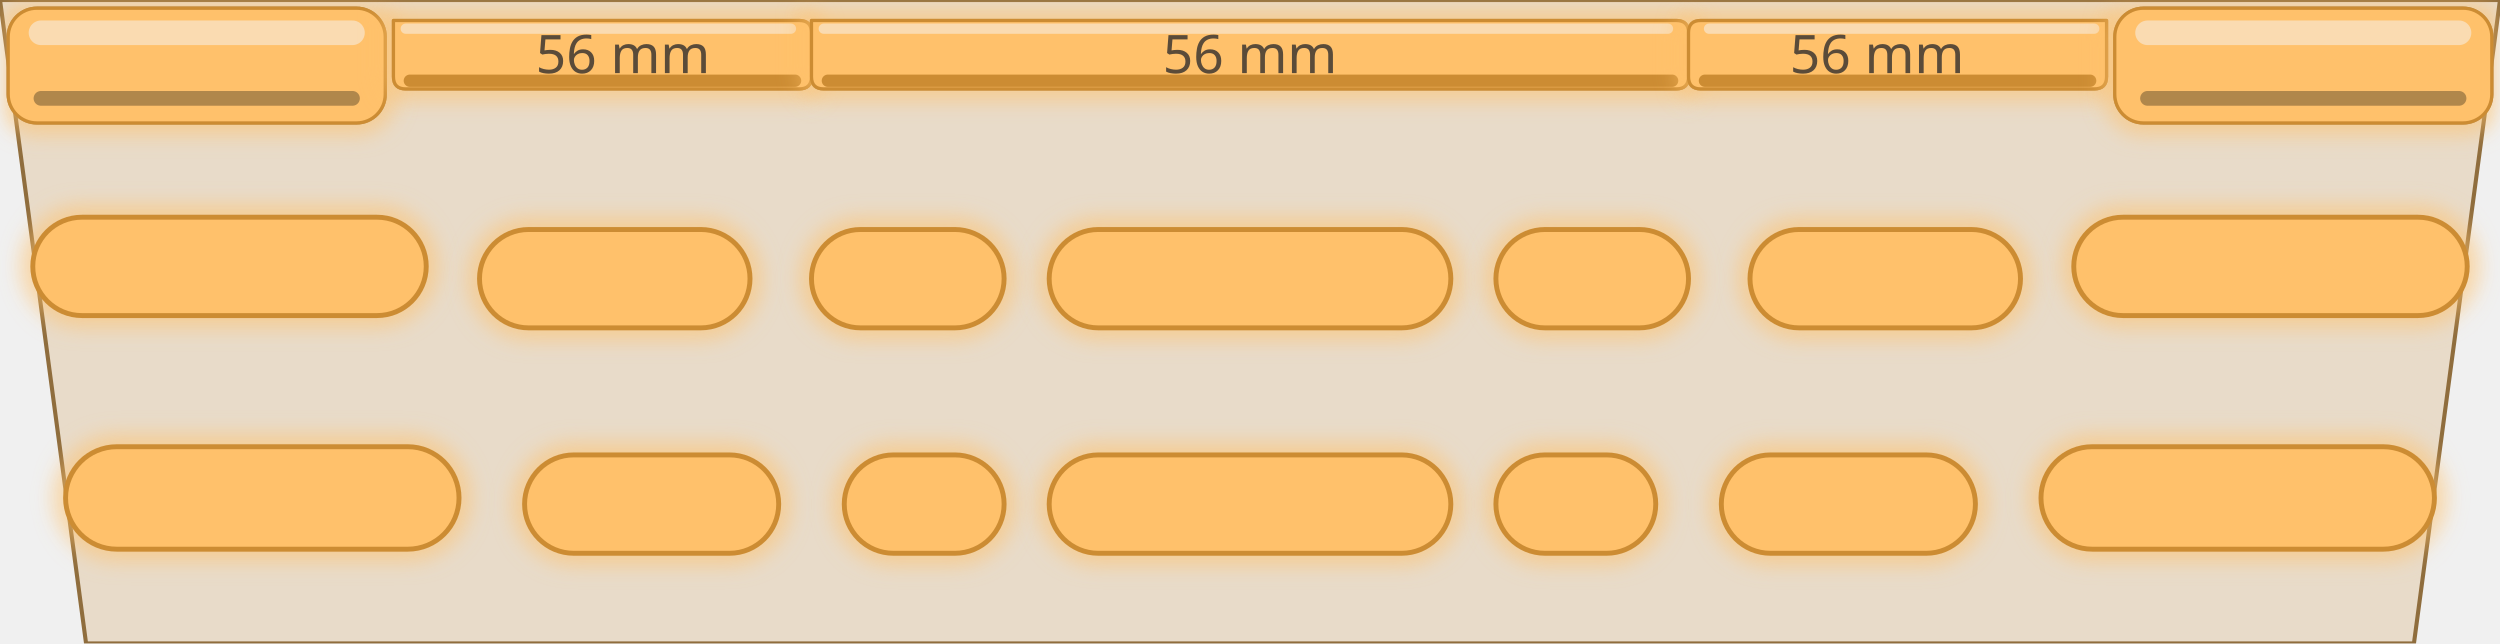
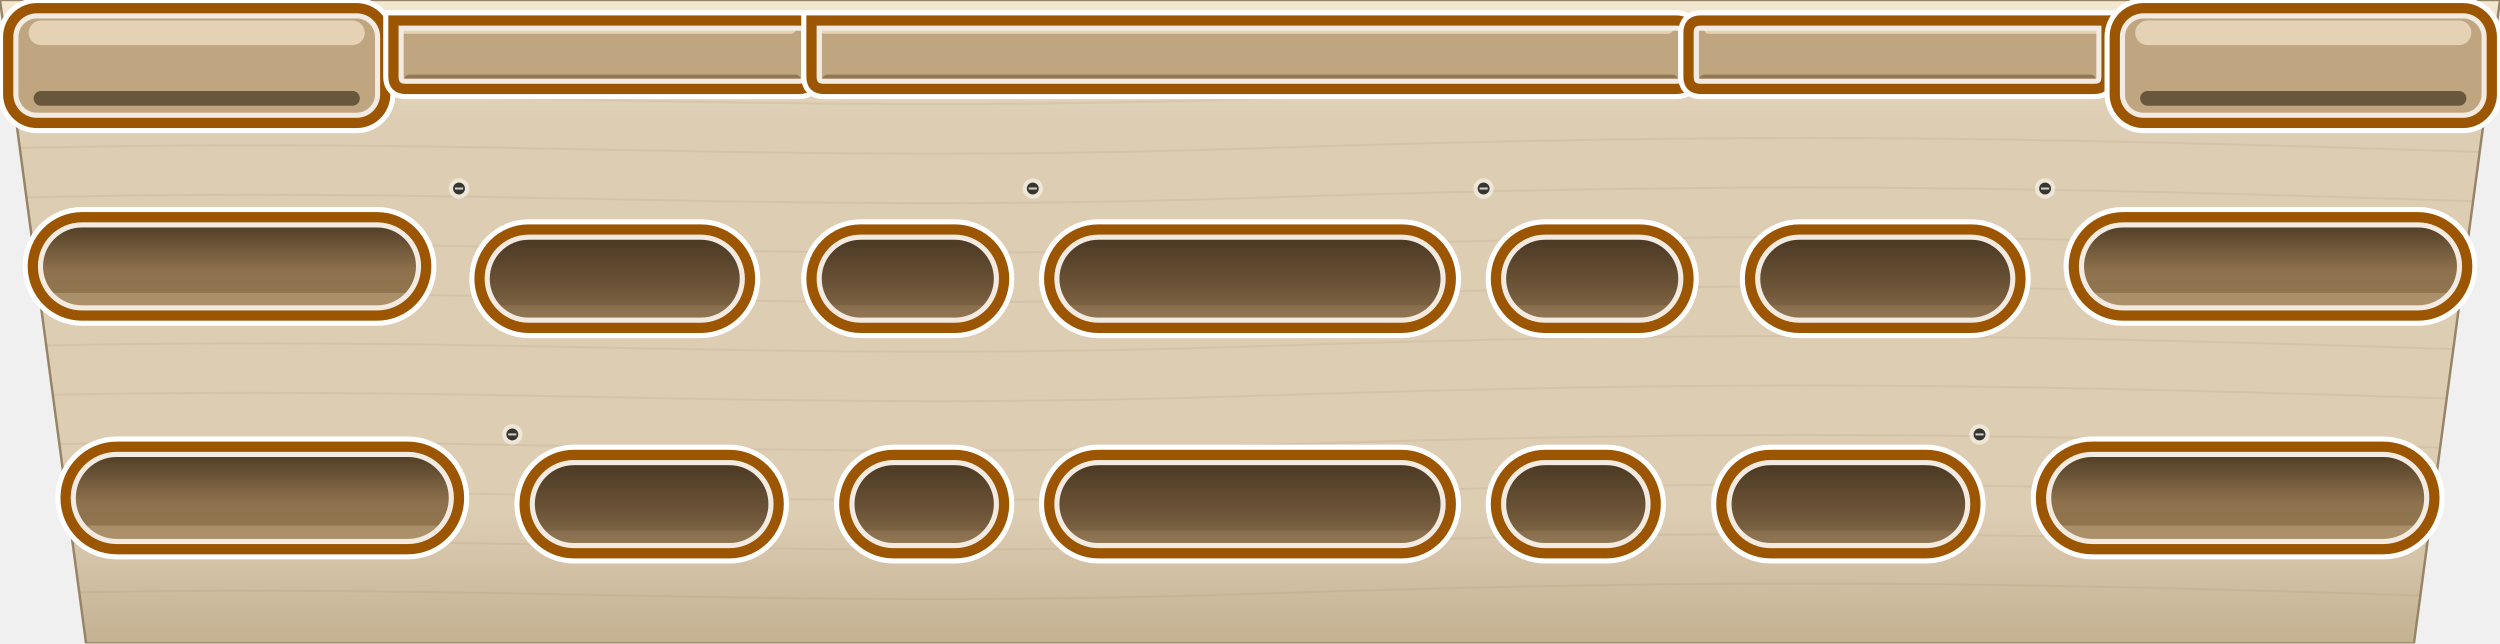
<svg xmlns="http://www.w3.org/2000/svg" viewBox="0 0 610 157" width="1220" height="314">
  <defs>
+     <clipPath id="material-clip">
+       <path d="M0 0 L610 0 L589 157 L21 157 Z" />
+     </clipPath>
+     <linearGradient id="board-light" x1="0" y1="0" x2="0" y2="1">
+       <stop offset="0" stop-color="#F3E8D2" />
+       <stop offset="0.18" stop-color="#DDCDB3" />
+       <stop offset="0.8" stop-color="#DDCDB3" />
+       <stop offset="1" stop-color="#C4B192" />
+     </linearGradient>
    <mask id="board-silhouette">
      <rect width="610" height="157" fill="white" />
      <path d="M0 0 H0 L0 0 Z" transform="translate(96 5)" fill="black" />
      <path d="M0 0 H0 L0 0 Z" transform="translate(514 5) scale(-1 1)" fill="black" />
    </mask>
-     <clipPath id="clip-edge-29-l">
+     <clipPath id="cut-edge-29-l">
      <rect x="8" y="53" width="96" height="24" rx="12" />
    </clipPath>
-     <clipPath id="clip-pocket-3f-29-l">
+     <linearGradient id="cavity-edge-29-l" x1="0" y1="0" x2="0" y2="1">
+       <stop offset="0" stop-color="#3B3024" />
+       <stop offset="0.55" stop-color="#8D7657" />
+       <stop offset="1" stop-color="#917B5A" />
+     </linearGradient>
+     <clipPath id="cut-pocket-3f-29-l">
      <rect x="117" y="56" width="66" height="24" rx="12" />
    </clipPath>
-     <clipPath id="clip-pocket-2f-29-l">
+     <linearGradient id="cavity-pocket-3f-29-l" x1="0" y1="0" x2="0" y2="1">
+       <stop offset="0" stop-color="#3B3024" />
+       <stop offset="0.55" stop-color="#63523D" />
+       <stop offset="1" stop-color="#8D7657" />
+     </linearGradient>
+     <clipPath id="cut-pocket-2f-29-l">
      <rect x="198" y="56" width="47" height="24" rx="12" />
    </clipPath>
-     <clipPath id="clip-pocket-4f-29">
+     <linearGradient id="cavity-pocket-2f-29-l" x1="0" y1="0" x2="0" y2="1">
+       <stop offset="0" stop-color="#3B3024" />
+       <stop offset="0.55" stop-color="#63523D" />
+       <stop offset="1" stop-color="#8D7657" />
+     </linearGradient>
+     <clipPath id="cut-pocket-4f-29">
      <rect x="256" y="56" width="98" height="24" rx="12" />
    </clipPath>
-     <clipPath id="clip-pocket-2f-29-r">
+     <linearGradient id="cavity-pocket-4f-29" x1="0" y1="0" x2="0" y2="1">
+       <stop offset="0" stop-color="#3B3024" />
+       <stop offset="0.55" stop-color="#63523D" />
+       <stop offset="1" stop-color="#8D7657" />
+     </linearGradient>
+     <clipPath id="cut-pocket-2f-29-r">
      <rect x="365" y="56" width="47" height="24" rx="12" />
    </clipPath>
-     <clipPath id="clip-pocket-3f-29-r">
+     <linearGradient id="cavity-pocket-2f-29-r" x1="0" y1="0" x2="0" y2="1">
+       <stop offset="0" stop-color="#3B3024" />
+       <stop offset="0.55" stop-color="#63523D" />
+       <stop offset="1" stop-color="#8D7657" />
+     </linearGradient>
+     <clipPath id="cut-pocket-3f-29-r">
      <rect x="427" y="56" width="66" height="24" rx="12" />
    </clipPath>
-     <clipPath id="clip-edge-29-r">
+     <linearGradient id="cavity-pocket-3f-29-r" x1="0" y1="0" x2="0" y2="1">
+       <stop offset="0" stop-color="#3B3024" />
+       <stop offset="0.55" stop-color="#63523D" />
+       <stop offset="1" stop-color="#8D7657" />
+     </linearGradient>
+     <clipPath id="cut-edge-29-r">
      <rect x="506" y="53" width="96" height="24" rx="12" />
    </clipPath>
-     <clipPath id="clip-edge-19-l">
+     <linearGradient id="cavity-edge-29-r" x1="0" y1="0" x2="0" y2="1">
+       <stop offset="0" stop-color="#3B3024" />
+       <stop offset="0.55" stop-color="#8D7657" />
+       <stop offset="1" stop-color="#917B5A" />
+     </linearGradient>
+     <clipPath id="cut-edge-19-l">
      <rect x="16" y="109" width="96" height="25" rx="12.5" />
    </clipPath>
-     <clipPath id="clip-pocket-3f-19-l">
+     <linearGradient id="cavity-edge-19-l" x1="0" y1="0" x2="0" y2="1">
+       <stop offset="0" stop-color="#3B3024" />
+       <stop offset="0.55" stop-color="#8D7657" />
+       <stop offset="1" stop-color="#917B5A" />
+     </linearGradient>
+     <clipPath id="cut-pocket-3f-19-l">
      <rect x="128" y="111" width="62" height="24" rx="12" />
    </clipPath>
-     <clipPath id="clip-pocket-2f-19-l">
+     <linearGradient id="cavity-pocket-3f-19-l" x1="0" y1="0" x2="0" y2="1">
+       <stop offset="0" stop-color="#3B3024" />
+       <stop offset="0.55" stop-color="#63523D" />
+       <stop offset="1" stop-color="#8D7657" />
+     </linearGradient>
+     <clipPath id="cut-pocket-2f-19-l">
      <rect x="206" y="111" width="39" height="24" rx="12" />
    </clipPath>
-     <clipPath id="clip-pocket-4f-19">
+     <linearGradient id="cavity-pocket-2f-19-l" x1="0" y1="0" x2="0" y2="1">
+       <stop offset="0" stop-color="#3B3024" />
+       <stop offset="0.55" stop-color="#63523D" />
+       <stop offset="1" stop-color="#8D7657" />
+     </linearGradient>
+     <clipPath id="cut-pocket-4f-19">
      <rect x="256" y="111" width="98" height="24" rx="12" />
    </clipPath>
-     <clipPath id="clip-pocket-2f-19-r">
+     <linearGradient id="cavity-pocket-4f-19" x1="0" y1="0" x2="0" y2="1">
+       <stop offset="0" stop-color="#3B3024" />
+       <stop offset="0.55" stop-color="#63523D" />
+       <stop offset="1" stop-color="#8D7657" />
+     </linearGradient>
+     <clipPath id="cut-pocket-2f-19-r">
      <rect x="365" y="111" width="39" height="24" rx="12" />
    </clipPath>
-     <clipPath id="clip-pocket-3f-19-r">
+     <linearGradient id="cavity-pocket-2f-19-r" x1="0" y1="0" x2="0" y2="1">
+       <stop offset="0" stop-color="#3B3024" />
+       <stop offset="0.55" stop-color="#63523D" />
+       <stop offset="1" stop-color="#8D7657" />
+     </linearGradient>
+     <clipPath id="cut-pocket-3f-19-r">
      <rect x="420" y="111" width="62" height="24" rx="12" />
    </clipPath>
-     <clipPath id="clip-edge-19-r">
+     <linearGradient id="cavity-pocket-3f-19-r" x1="0" y1="0" x2="0" y2="1">
+       <stop offset="0" stop-color="#3B3024" />
+       <stop offset="0.55" stop-color="#63523D" />
+       <stop offset="1" stop-color="#8D7657" />
+     </linearGradient>
+     <clipPath id="cut-edge-19-r">
      <rect x="498" y="109" width="96" height="25" rx="12.5" />
    </clipPath>
+     <linearGradient id="cavity-edge-19-r" x1="0" y1="0" x2="0" y2="1">
+       <stop offset="0" stop-color="#3B3024" />
+       <stop offset="0.55" stop-color="#8D7657" />
+       <stop offset="1" stop-color="#917B5A" />
+     </linearGradient>
  </defs>
-   <path d="M0 0 L610 0 L589 157 L21 157 Z" stroke-linejoin="round" fill="#E8DBC9" stroke="#8F6D3D" stroke-width="1" mask="url(#board-silhouette)" />
-   <g transform="translate(2 2)">
-     <rect x="0" y="0" width="92" height="28" rx="7" fill="#D6C3A9" stroke="#8F6D3D" stroke-width="0.8" stroke-linejoin="round" />
-     <path d="M8 6 H84" fill="none" stroke="#F6F1EA" stroke-width="6" stroke-linecap="round" />
-     <path d="M8 22 H84" fill="none" stroke="#5A4B39" stroke-width="3.6" stroke-linecap="round" opacity="0.7" />
-   </g>
-   <g transform="translate(96 5)">
-     <path d="M0 0 L0 0 H99 Q102 0 102 3     V13.696 Q102 16.696 99 16.696     H3 Q0 16.696 0 13.696 Z" fill="#d6c3a9" stroke="#8F6D3D" stroke-width="0.8" stroke-linejoin="round" />
-     <path d="M3 2 H97" stroke="#F6F1EA" stroke-width="2.5" stroke-linecap="round" />
-     <path d="M4 14.696 H98" stroke="#A88F6C" stroke-width="3" stroke-linecap="round" />
-   </g>
-   <text x="152" y="17.848" text-anchor="middle" font-family="Geist Mono" font-size="13" fill="#5A4B39">56 mm</text>
-   <g transform="translate(198 5)">
-     <path d="M0 0 L0 0 H211 Q214 0 214 3     V13.696 Q214 16.696 211 16.696     H3 Q0 16.696 0 13.696 Z" fill="#d6c3a9" stroke="#8F6D3D" stroke-width="0.8" stroke-linejoin="round" />
-     <path d="M3 2 H209" stroke="#F6F1EA" stroke-width="2.5" stroke-linecap="round" />
-     <path d="M4 14.696 H210" stroke="#A88F6C" stroke-width="3" stroke-linecap="round" />
-   </g>
-   <text x="305" y="17.848" text-anchor="middle" font-family="Geist Mono" font-size="13" fill="#5A4B39">56 mm</text>
-   <g transform="translate(514 5) scale(-1 1)">
-     <path d="M0 0 L0 0 H99 Q102 0 102 3     V13.696 Q102 16.696 99 16.696     H3 Q0 16.696 0 13.696 Z" fill="#d6c3a9" stroke="#8F6D3D" stroke-width="0.8" stroke-linejoin="round" />
-     <path d="M3 2 H97" stroke="#F6F1EA" stroke-width="2.5" stroke-linecap="round" />
-     <path d="M4 14.696 H98" stroke="#A88F6C" stroke-width="3" stroke-linecap="round" />
-   </g>
-   <text x="458" y="17.848" text-anchor="middle" font-family="Geist Mono" font-size="13" fill="#5A4B39">56 mm</text>
-   <g transform="translate(516 2)">
-     <rect x="0" y="0" width="92" height="28" rx="7" fill="#D6C3A9" stroke="#8F6D3D" stroke-width="0.8" stroke-linejoin="round" />
-     <path d="M8 6 H84" fill="none" stroke="#F6F1EA" stroke-width="6" stroke-linecap="round" />
-     <path d="M8 22 H84" fill="none" stroke="#5A4B39" stroke-width="3.6" stroke-linecap="round" opacity="0.7" />
-   </g>
-   <rect x="8" y="53" width="96" height="24" rx="12" fill="#8b795f" />
-   <rect x="8" y="53" width="96" height="7.2" fill="#5A4B39" opacity="0.5" clip-path="url(#clip-edge-29-l)" />
-   <rect x="8" y="72" width="96" height="5" fill="#F6F1EA" clip-path="url(#clip-edge-29-l)" />
-   <rect x="8" y="53" width="96" height="24" rx="12" fill="none" stroke="#8F6D3D" stroke-width="0.7" />
-   <rect x="117" y="56" width="66" height="24" rx="12" fill="#7A6952" />
-   <ellipse cx="150" cy="61.28" rx="33" ry="7.68" fill="#5A4B39" opacity="0.6" clip-path="url(#clip-pocket-3f-29-l)" />
-   <rect x="117" y="56" width="66" height="24" rx="12" fill="none" stroke="#8F6D3D" stroke-width="0.7" />
-   <rect x="198" y="56" width="47" height="24" rx="12" fill="#7A6952" />
-   <ellipse cx="221.5" cy="61.28" rx="23.5" ry="7.68" fill="#5A4B39" opacity="0.6" clip-path="url(#clip-pocket-2f-29-l)" />
-   <rect x="198" y="56" width="47" height="24" rx="12" fill="none" stroke="#8F6D3D" stroke-width="0.7" />
-   <rect x="256" y="56" width="98" height="24" rx="12" fill="#7A6952" />
-   <ellipse cx="305" cy="61.28" rx="49" ry="7.68" fill="#5A4B39" opacity="0.6" clip-path="url(#clip-pocket-4f-29)" />
-   <rect x="256" y="56" width="98" height="24" rx="12" fill="none" stroke="#8F6D3D" stroke-width="0.7" />
-   <rect x="365" y="56" width="47" height="24" rx="12" fill="#7A6952" />
-   <ellipse cx="388.5" cy="61.28" rx="23.5" ry="7.68" fill="#5A4B39" opacity="0.6" clip-path="url(#clip-pocket-2f-29-r)" />
-   <rect x="365" y="56" width="47" height="24" rx="12" fill="none" stroke="#8F6D3D" stroke-width="0.7" />
-   <rect x="427" y="56" width="66" height="24" rx="12" fill="#7A6952" />
-   <ellipse cx="460" cy="61.28" rx="33" ry="7.68" fill="#5A4B39" opacity="0.6" clip-path="url(#clip-pocket-3f-29-r)" />
-   <rect x="427" y="56" width="66" height="24" rx="12" fill="none" stroke="#8F6D3D" stroke-width="0.7" />
-   <rect x="506" y="53" width="96" height="24" rx="12" fill="#8b795f" />
-   <rect x="506" y="53" width="96" height="7.2" fill="#5A4B39" opacity="0.5" clip-path="url(#clip-edge-29-r)" />
-   <rect x="506" y="72" width="96" height="5" fill="#F6F1EA" clip-path="url(#clip-edge-29-r)" />
-   <rect x="506" y="53" width="96" height="24" rx="12" fill="none" stroke="#8F6D3D" stroke-width="0.7" />
-   <rect x="16" y="109" width="96" height="25" rx="12.5" fill="#968267" />
-   <rect x="16" y="109" width="96" height="7.5" fill="#5A4B39" opacity="0.5" clip-path="url(#clip-edge-19-l)" />
-   <rect x="16" y="129" width="96" height="5" fill="#F6F1EA" clip-path="url(#clip-edge-19-l)" />
-   <rect x="16" y="109" width="96" height="25" rx="12.5" fill="none" stroke="#8F6D3D" stroke-width="0.7" />
-   <rect x="128" y="111" width="62" height="24" rx="12" fill="#7A6952" />
-   <ellipse cx="159" cy="116.28" rx="31" ry="7.68" fill="#5A4B39" opacity="0.6" clip-path="url(#clip-pocket-3f-19-l)" />
-   <rect x="128" y="111" width="62" height="24" rx="12" fill="none" stroke="#8F6D3D" stroke-width="0.7" />
-   <rect x="206" y="111" width="39" height="24" rx="12" fill="#7A6952" />
-   <ellipse cx="225.5" cy="116.28" rx="19.5" ry="7.68" fill="#5A4B39" opacity="0.6" clip-path="url(#clip-pocket-2f-19-l)" />
-   <rect x="206" y="111" width="39" height="24" rx="12" fill="none" stroke="#8F6D3D" stroke-width="0.7" />
-   <rect x="256" y="111" width="98" height="24" rx="12" fill="#7A6952" />
-   <ellipse cx="305" cy="116.28" rx="49" ry="7.68" fill="#5A4B39" opacity="0.6" clip-path="url(#clip-pocket-4f-19)" />
-   <rect x="256" y="111" width="98" height="24" rx="12" fill="none" stroke="#8F6D3D" stroke-width="0.7" />
-   <rect x="365" y="111" width="39" height="24" rx="12" fill="#7A6952" />
-   <ellipse cx="384.5" cy="116.28" rx="19.5" ry="7.68" fill="#5A4B39" opacity="0.6" clip-path="url(#clip-pocket-2f-19-r)" />
-   <rect x="365" y="111" width="39" height="24" rx="12" fill="none" stroke="#8F6D3D" stroke-width="0.7" />
-   <rect x="420" y="111" width="62" height="24" rx="12" fill="#7A6952" />
-   <ellipse cx="451" cy="116.28" rx="31" ry="7.68" fill="#5A4B39" opacity="0.6" clip-path="url(#clip-pocket-3f-19-r)" />
-   <rect x="420" y="111" width="62" height="24" rx="12" fill="none" stroke="#8F6D3D" stroke-width="0.7" />
-   <rect x="498" y="109" width="96" height="25" rx="12.5" fill="#968267" />
-   <rect x="498" y="109" width="96" height="7.5" fill="#5A4B39" opacity="0.5" clip-path="url(#clip-edge-19-r)" />
-   <rect x="498" y="129" width="96" height="5" fill="#F6F1EA" clip-path="url(#clip-edge-19-r)" />
-   <rect x="498" y="109" width="96" height="25" rx="12.5" fill="none" stroke="#8F6D3D" stroke-width="0.7" />
+   <path d="M0 0 L610 0 L589 157 L21 157 Z" stroke-linejoin="round" fill="url(#board-light)" stroke="#978466" stroke-width="0.6" mask="url(#board-silhouette)" />
+   <g opacity="0.1" fill="none" stroke="#846B4A" stroke-width="0.5" clip-path="url(#material-clip)">
+     <path d="M0 12.077 C122 9.077 183 16.077 305 12.077 S488 9.077 610 13.077" />
+     <path d="M0 24.154 C122 21.154 183 28.154 305 24.154 S488 21.154 610 25.154" />
+     <path d="M0 36.231 C122 33.231 183 40.231 305 36.231 S488 33.231 610 37.231" />
+     <path d="M0 48.308 C122 45.308 183 52.308 305 48.308 S488 45.308 610 49.308" />
+     <path d="M0 60.385 C122 57.385 183 64.385 305 60.385 S488 57.385 610 61.385" />
+     <path d="M0 72.462 C122 69.462 183 76.462 305 72.462 S488 69.462 610 73.462" />
+     <path d="M0 84.538 C122 81.538 183 88.538 305 84.538 S488 81.538 610 85.538" />
+     <path d="M0 96.615 C122 93.615 183 100.615 305 96.615 S488 93.615 610 97.615" />
+     <path d="M0 108.692 C122 105.692 183 112.692 305 108.692 S488 105.692 610 109.692" />
+     <path d="M0 120.769 C122 117.769 183 124.769 305 120.769 S488 117.769 610 121.769" />
+     <path d="M0 132.846 C122 129.846 183 136.846 305 132.846 S488 129.846 610 133.846" />
+     <path d="M0 144.923 C122 141.923 183 148.923 305 144.923 S488 141.923 610 145.923" />
+   </g>
+   <g data-hold="jug-l">
+     <g transform="translate(2 2)">
+       <rect x="0" y="0" width="92" height="28" rx="7" fill="#C4B192" stroke="#978466" stroke-width="0.8" stroke-linejoin="round" />
+       <path d="M8 6 H84" fill="none" stroke="#efe3cc" stroke-width="6" stroke-linecap="round" />
+       <path d="M8 22 H84" fill="none" stroke="#3B3024" stroke-width="3.6" stroke-linecap="round" opacity="0.7" />
+     </g>
+   </g>
+   <g data-hold="sloper-flat-l">
+     <g transform="translate(96 5)">
+       <path d="M0 0 L0 0 H99 Q102 0 102 3     V13.696 Q102 16.696 99 16.696     H3 Q0 16.696 0 13.696 Z" fill="#c4b192" stroke="#978466" stroke-width="0.8" stroke-linejoin="round" />
+       <path d="M3 2 H97" stroke="#efe3cc" stroke-width="2.5" stroke-linecap="round" />
+       <path d="M4 14.696 H98" stroke="#917B5A" stroke-width="3" stroke-linecap="round" />
+     </g>
+   </g>
+   <g data-hold="sloper-round">
+     <g transform="translate(198 5)">
+       <path d="M0 0 L0 0 H211 Q214 0 214 3     V13.696 Q214 16.696 211 16.696     H3 Q0 16.696 0 13.696 Z" fill="#c4b192" stroke="#978466" stroke-width="0.8" stroke-linejoin="round" />
+       <path d="M3 2 H209" stroke="#efe3cc" stroke-width="2.5" stroke-linecap="round" />
+       <path d="M4 14.696 H210" stroke="#917B5A" stroke-width="3" stroke-linecap="round" />
+     </g>
+   </g>
+   <g data-hold="sloper-flat-r">
+     <g transform="translate(514 5) scale(-1 1)">
+       <path d="M0 0 L0 0 H99 Q102 0 102 3     V13.696 Q102 16.696 99 16.696     H3 Q0 16.696 0 13.696 Z" fill="#c4b192" stroke="#978466" stroke-width="0.8" stroke-linejoin="round" />
+       <path d="M3 2 H97" stroke="#efe3cc" stroke-width="2.5" stroke-linecap="round" />
+       <path d="M4 14.696 H98" stroke="#917B5A" stroke-width="3" stroke-linecap="round" />
+     </g>
+   </g>
+   <g data-hold="jug-r">
+     <g transform="translate(516 2)">
+       <rect x="0" y="0" width="92" height="28" rx="7" fill="#C4B192" stroke="#978466" stroke-width="0.8" stroke-linejoin="round" />
+       <path d="M8 6 H84" fill="none" stroke="#efe3cc" stroke-width="6" stroke-linecap="round" />
+       <path d="M8 22 H84" fill="none" stroke="#3B3024" stroke-width="3.6" stroke-linecap="round" opacity="0.7" />
+     </g>
+   </g>
+   <g data-hold="edge-29-l">
+     <rect x="8" y="53" width="96" height="24" rx="12" fill="none" stroke="#F3E8D2" stroke-width="1.7" transform="translate(0 1.2)" />
+     <rect x="8" y="53" width="96" height="24" rx="12" fill="url(#cavity-edge-29-l)" />
+     <rect x="8" y="71.48" width="96" height="5.52" fill="#C4B192" opacity="0.55" clip-path="url(#cut-edge-29-l)" />
+     <rect x="8" y="53" width="96" height="24" rx="12" fill="none" stroke="#978466" stroke-width="0.55" />
+   </g>
+   <g data-hold="pocket-3f-29-l">
+     <rect x="117" y="56" width="66" height="24" rx="12" fill="none" stroke="#F3E8D2" stroke-width="1.7" transform="translate(0 1.2)" />
+     <rect x="117" y="56" width="66" height="24" rx="12" fill="url(#cavity-pocket-3f-29-l)" />
+     <rect x="117" y="74.48" width="66" height="5.52" fill="#C4B192" opacity="0.18" clip-path="url(#cut-pocket-3f-29-l)" />
+     <rect x="117" y="56" width="66" height="24" rx="12" fill="none" stroke="#978466" stroke-width="0.55" />
+   </g>
+   <g data-hold="pocket-2f-29-l">
+     <rect x="198" y="56" width="47" height="24" rx="12" fill="none" stroke="#F3E8D2" stroke-width="1.7" transform="translate(0 1.2)" />
+     <rect x="198" y="56" width="47" height="24" rx="12" fill="url(#cavity-pocket-2f-29-l)" />
+     <rect x="198" y="74.48" width="47" height="5.52" fill="#C4B192" opacity="0.18" clip-path="url(#cut-pocket-2f-29-l)" />
+     <rect x="198" y="56" width="47" height="24" rx="12" fill="none" stroke="#978466" stroke-width="0.55" />
+   </g>
+   <g data-hold="pocket-4f-29">
+     <rect x="256" y="56" width="98" height="24" rx="12" fill="none" stroke="#F3E8D2" stroke-width="1.7" transform="translate(0 1.2)" />
+     <rect x="256" y="56" width="98" height="24" rx="12" fill="url(#cavity-pocket-4f-29)" />
+     <rect x="256" y="74.48" width="98" height="5.52" fill="#C4B192" opacity="0.18" clip-path="url(#cut-pocket-4f-29)" />
+     <rect x="256" y="56" width="98" height="24" rx="12" fill="none" stroke="#978466" stroke-width="0.55" />
+   </g>
+   <g data-hold="pocket-2f-29-r">
+     <rect x="365" y="56" width="47" height="24" rx="12" fill="none" stroke="#F3E8D2" stroke-width="1.7" transform="translate(0 1.2)" />
+     <rect x="365" y="56" width="47" height="24" rx="12" fill="url(#cavity-pocket-2f-29-r)" />
+     <rect x="365" y="74.48" width="47" height="5.52" fill="#C4B192" opacity="0.18" clip-path="url(#cut-pocket-2f-29-r)" />
+     <rect x="365" y="56" width="47" height="24" rx="12" fill="none" stroke="#978466" stroke-width="0.55" />
+   </g>
+   <g data-hold="pocket-3f-29-r">
+     <rect x="427" y="56" width="66" height="24" rx="12" fill="none" stroke="#F3E8D2" stroke-width="1.7" transform="translate(0 1.2)" />
+     <rect x="427" y="56" width="66" height="24" rx="12" fill="url(#cavity-pocket-3f-29-r)" />
+     <rect x="427" y="74.48" width="66" height="5.52" fill="#C4B192" opacity="0.18" clip-path="url(#cut-pocket-3f-29-r)" />
+     <rect x="427" y="56" width="66" height="24" rx="12" fill="none" stroke="#978466" stroke-width="0.55" />
+   </g>
+   <g data-hold="edge-29-r">
+     <rect x="506" y="53" width="96" height="24" rx="12" fill="none" stroke="#F3E8D2" stroke-width="1.7" transform="translate(0 1.2)" />
+     <rect x="506" y="53" width="96" height="24" rx="12" fill="url(#cavity-edge-29-r)" />
+     <rect x="506" y="71.48" width="96" height="5.52" fill="#C4B192" opacity="0.55" clip-path="url(#cut-edge-29-r)" />
+     <rect x="506" y="53" width="96" height="24" rx="12" fill="none" stroke="#978466" stroke-width="0.55" />
+   </g>
+   <g data-hold="edge-19-l">
+     <rect x="16" y="109" width="96" height="25" rx="12.5" fill="none" stroke="#F3E8D2" stroke-width="1.7" transform="translate(0 1.2)" />
+     <rect x="16" y="109" width="96" height="25" rx="12.5" fill="url(#cavity-edge-19-l)" />
+     <rect x="16" y="128.25" width="96" height="5.75" fill="#C4B192" opacity="0.55" clip-path="url(#cut-edge-19-l)" />
+     <rect x="16" y="109" width="96" height="25" rx="12.5" fill="none" stroke="#978466" stroke-width="0.55" />
+   </g>
+   <g data-hold="pocket-3f-19-l">
+     <rect x="128" y="111" width="62" height="24" rx="12" fill="none" stroke="#F3E8D2" stroke-width="1.7" transform="translate(0 1.2)" />
+     <rect x="128" y="111" width="62" height="24" rx="12" fill="url(#cavity-pocket-3f-19-l)" />
+     <rect x="128" y="129.48" width="62" height="5.52" fill="#C4B192" opacity="0.18" clip-path="url(#cut-pocket-3f-19-l)" />
+     <rect x="128" y="111" width="62" height="24" rx="12" fill="none" stroke="#978466" stroke-width="0.55" />
+   </g>
+   <g data-hold="pocket-2f-19-l">
+     <rect x="206" y="111" width="39" height="24" rx="12" fill="none" stroke="#F3E8D2" stroke-width="1.7" transform="translate(0 1.2)" />
+     <rect x="206" y="111" width="39" height="24" rx="12" fill="url(#cavity-pocket-2f-19-l)" />
+     <rect x="206" y="129.48" width="39" height="5.52" fill="#C4B192" opacity="0.18" clip-path="url(#cut-pocket-2f-19-l)" />
+     <rect x="206" y="111" width="39" height="24" rx="12" fill="none" stroke="#978466" stroke-width="0.55" />
+   </g>
+   <g data-hold="pocket-4f-19">
+     <rect x="256" y="111" width="98" height="24" rx="12" fill="none" stroke="#F3E8D2" stroke-width="1.7" transform="translate(0 1.2)" />
+     <rect x="256" y="111" width="98" height="24" rx="12" fill="url(#cavity-pocket-4f-19)" />
+     <rect x="256" y="129.48" width="98" height="5.52" fill="#C4B192" opacity="0.18" clip-path="url(#cut-pocket-4f-19)" />
+     <rect x="256" y="111" width="98" height="24" rx="12" fill="none" stroke="#978466" stroke-width="0.55" />
+   </g>
+   <g data-hold="pocket-2f-19-r">
+     <rect x="365" y="111" width="39" height="24" rx="12" fill="none" stroke="#F3E8D2" stroke-width="1.7" transform="translate(0 1.2)" />
+     <rect x="365" y="111" width="39" height="24" rx="12" fill="url(#cavity-pocket-2f-19-r)" />
+     <rect x="365" y="129.48" width="39" height="5.52" fill="#C4B192" opacity="0.18" clip-path="url(#cut-pocket-2f-19-r)" />
+     <rect x="365" y="111" width="39" height="24" rx="12" fill="none" stroke="#978466" stroke-width="0.55" />
+   </g>
+   <g data-hold="pocket-3f-19-r">
+     <rect x="420" y="111" width="62" height="24" rx="12" fill="none" stroke="#F3E8D2" stroke-width="1.7" transform="translate(0 1.2)" />
+     <rect x="420" y="111" width="62" height="24" rx="12" fill="url(#cavity-pocket-3f-19-r)" />
+     <rect x="420" y="129.48" width="62" height="5.52" fill="#C4B192" opacity="0.18" clip-path="url(#cut-pocket-3f-19-r)" />
+     <rect x="420" y="111" width="62" height="24" rx="12" fill="none" stroke="#978466" stroke-width="0.55" />
+   </g>
+   <g data-hold="edge-19-r">
+     <rect x="498" y="109" width="96" height="25" rx="12.5" fill="none" stroke="#F3E8D2" stroke-width="1.7" transform="translate(0 1.2)" />
+     <rect x="498" y="109" width="96" height="25" rx="12.5" fill="url(#cavity-edge-19-r)" />
+     <rect x="498" y="128.25" width="96" height="5.75" fill="#C4B192" opacity="0.55" clip-path="url(#cut-edge-19-r)" />
+     <rect x="498" y="109" width="96" height="25" rx="12.5" fill="none" stroke="#978466" stroke-width="0.55" />
+   </g>
+   <g>
+     <circle cx="112" cy="46" r="2.5" fill="#F7F3E9" opacity="0.65" />
+     <circle cx="112" cy="46" r="1.45" fill="#35342D" />
+     <path d="M111 46h2" stroke="#CFCFC9" stroke-width="0.5" />
+     <circle cx="252" cy="46" r="2.5" fill="#F7F3E9" opacity="0.65" />
+     <circle cx="252" cy="46" r="1.45" fill="#35342D" />
+     <path d="M251 46h2" stroke="#CFCFC9" stroke-width="0.5" />
+     <circle cx="362" cy="46" r="2.5" fill="#F7F3E9" opacity="0.65" />
+     <circle cx="362" cy="46" r="1.45" fill="#35342D" />
+     <path d="M361 46h2" stroke="#CFCFC9" stroke-width="0.5" />
+     <circle cx="499" cy="46" r="2.5" fill="#F7F3E9" opacity="0.65" />
+     <circle cx="499" cy="46" r="1.45" fill="#35342D" />
+     <path d="M498 46h2" stroke="#CFCFC9" stroke-width="0.5" />
+     <circle cx="125" cy="106" r="2.5" fill="#F7F3E9" opacity="0.65" />
+     <circle cx="125" cy="106" r="1.45" fill="#35342D" />
+     <path d="M124 106h2" stroke="#CFCFC9" stroke-width="0.5" />
+     <circle cx="483" cy="106" r="2.5" fill="#F7F3E9" opacity="0.65" />
+     <circle cx="483" cy="106" r="1.45" fill="#35342D" />
+     <path d="M482 106h2" stroke="#CFCFC9" stroke-width="0.5" />
+   </g>
  <g id="highlights">
    <defs>
      <filter id="glow" x="-50%" y="-50%" width="200%" height="200%">
        <feGaussianBlur stdDeviation="2.5" />
      </filter>
    </defs>
-     <rect x="2" y="2" width="92" height="28" rx="7" fill="#FFC16B" stroke="#FFC16B" stroke-width="6" opacity="0.55" filter="url(#glow)" />
-     <g transform="translate(2 2)">
-       <rect x="0" y="0" width="92" height="28" rx="7" fill="#FFC16B" stroke="#CC8C33" stroke-width="0.8" stroke-linejoin="round" />
-       <path d="M8 6 H84" fill="none" stroke="#fadbb1" stroke-width="6" stroke-linecap="round" />
-       <path d="M8 22 H84" fill="none" stroke="#8F6D3D" stroke-width="3.6" stroke-linecap="round" opacity="0.7" />
-     </g>
-     <path d="M0 0 L0 0 H99 Q102 0 102 3     V13.696 Q102 16.696 99 16.696     H3 Q0 16.696 0 13.696 Z" transform="translate(96 5)" fill="#FFC16B" stroke="#FFC16B" stroke-width="6" opacity="0.55" filter="url(#glow)" />
-     <g transform="translate(96 5)">
-       <path d="M0 0 L0 0 H99 Q102 0 102 3     V13.696 Q102 16.696 99 16.696     H3 Q0 16.696 0 13.696 Z" fill="#ffc16b" stroke="#CC8C33" stroke-width="0.8" stroke-linejoin="round" />
-       <path d="M3 2 H97" stroke="#fadbb1" stroke-width="2.5" stroke-linecap="round" />
-       <path d="M4 14.696 H98" stroke="#CC8C33" stroke-width="3" stroke-linecap="round" />
-     </g>
-     <text x="152" y="17.848" text-anchor="middle" font-family="Geist Mono" font-size="13" fill="#5A4B39">56 mm</text>
-     <path d="M0 0 L0 0 H211 Q214 0 214 3     V13.696 Q214 16.696 211 16.696     H3 Q0 16.696 0 13.696 Z" transform="translate(198 5)" fill="#FFC16B" stroke="#FFC16B" stroke-width="6" opacity="0.55" filter="url(#glow)" />
-     <g transform="translate(198 5)">
-       <path d="M0 0 L0 0 H211 Q214 0 214 3     V13.696 Q214 16.696 211 16.696     H3 Q0 16.696 0 13.696 Z" fill="#ffc16b" stroke="#CC8C33" stroke-width="0.8" stroke-linejoin="round" />
-       <path d="M3 2 H209" stroke="#fadbb1" stroke-width="2.5" stroke-linecap="round" />
-       <path d="M4 14.696 H210" stroke="#CC8C33" stroke-width="3" stroke-linecap="round" />
-     </g>
-     <text x="305" y="17.848" text-anchor="middle" font-family="Geist Mono" font-size="13" fill="#5A4B39">56 mm</text>
-     <path d="M0 0 L0 0 H99 Q102 0 102 3     V13.696 Q102 16.696 99 16.696     H3 Q0 16.696 0 13.696 Z" transform="translate(514 5) scale(-1 1)" fill="#FFC16B" stroke="#FFC16B" stroke-width="6" opacity="0.55" filter="url(#glow)" />
-     <g transform="translate(514 5) scale(-1 1)">
-       <path d="M0 0 L0 0 H99 Q102 0 102 3     V13.696 Q102 16.696 99 16.696     H3 Q0 16.696 0 13.696 Z" fill="#ffc16b" stroke="#CC8C33" stroke-width="0.8" stroke-linejoin="round" />
-       <path d="M3 2 H97" stroke="#fadbb1" stroke-width="2.5" stroke-linecap="round" />
-       <path d="M4 14.696 H98" stroke="#CC8C33" stroke-width="3" stroke-linecap="round" />
-     </g>
-     <text x="458" y="17.848" text-anchor="middle" font-family="Geist Mono" font-size="13" fill="#5A4B39">56 mm</text>
-     <rect x="516" y="2" width="92" height="28" rx="7" fill="#FFC16B" stroke="#FFC16B" stroke-width="6" opacity="0.55" filter="url(#glow)" />
-     <g transform="translate(516 2)">
-       <rect x="0" y="0" width="92" height="28" rx="7" fill="#FFC16B" stroke="#CC8C33" stroke-width="0.8" stroke-linejoin="round" />
-       <path d="M8 6 H84" fill="none" stroke="#fadbb1" stroke-width="6" stroke-linecap="round" />
-       <path d="M8 22 H84" fill="none" stroke="#8F6D3D" stroke-width="3.6" stroke-linecap="round" opacity="0.7" />
-     </g>
-     <rect x="8" y="53" width="96" height="24" rx="12" fill="#FFC16B" stroke="#FFC16B" stroke-width="6" opacity="0.55" filter="url(#glow)" />
-     <rect x="8" y="53" width="96" height="24" rx="12" fill="#FFC16B" stroke="#CC8C33" stroke-width="1.2" />
-     <rect x="117" y="56" width="66" height="24" rx="12" fill="#FFC16B" stroke="#FFC16B" stroke-width="6" opacity="0.55" filter="url(#glow)" />
-     <rect x="117" y="56" width="66" height="24" rx="12" fill="#FFC16B" stroke="#CC8C33" stroke-width="1.2" />
-     <rect x="198" y="56" width="47" height="24" rx="12" fill="#FFC16B" stroke="#FFC16B" stroke-width="6" opacity="0.55" filter="url(#glow)" />
-     <rect x="198" y="56" width="47" height="24" rx="12" fill="#FFC16B" stroke="#CC8C33" stroke-width="1.2" />
-     <rect x="256" y="56" width="98" height="24" rx="12" fill="#FFC16B" stroke="#FFC16B" stroke-width="6" opacity="0.55" filter="url(#glow)" />
-     <rect x="256" y="56" width="98" height="24" rx="12" fill="#FFC16B" stroke="#CC8C33" stroke-width="1.2" />
-     <rect x="365" y="56" width="47" height="24" rx="12" fill="#FFC16B" stroke="#FFC16B" stroke-width="6" opacity="0.55" filter="url(#glow)" />
-     <rect x="365" y="56" width="47" height="24" rx="12" fill="#FFC16B" stroke="#CC8C33" stroke-width="1.2" />
-     <rect x="427" y="56" width="66" height="24" rx="12" fill="#FFC16B" stroke="#FFC16B" stroke-width="6" opacity="0.55" filter="url(#glow)" />
-     <rect x="427" y="56" width="66" height="24" rx="12" fill="#FFC16B" stroke="#CC8C33" stroke-width="1.2" />
-     <rect x="506" y="53" width="96" height="24" rx="12" fill="#FFC16B" stroke="#FFC16B" stroke-width="6" opacity="0.55" filter="url(#glow)" />
-     <rect x="506" y="53" width="96" height="24" rx="12" fill="#FFC16B" stroke="#CC8C33" stroke-width="1.2" />
-     <rect x="16" y="109" width="96" height="25" rx="12.5" fill="#FFC16B" stroke="#FFC16B" stroke-width="6" opacity="0.55" filter="url(#glow)" />
-     <rect x="16" y="109" width="96" height="25" rx="12.5" fill="#FFC16B" stroke="#CC8C33" stroke-width="1.2" />
-     <rect x="128" y="111" width="62" height="24" rx="12" fill="#FFC16B" stroke="#FFC16B" stroke-width="6" opacity="0.55" filter="url(#glow)" />
-     <rect x="128" y="111" width="62" height="24" rx="12" fill="#FFC16B" stroke="#CC8C33" stroke-width="1.2" />
-     <rect x="206" y="111" width="39" height="24" rx="12" fill="#FFC16B" stroke="#FFC16B" stroke-width="6" opacity="0.55" filter="url(#glow)" />
-     <rect x="206" y="111" width="39" height="24" rx="12" fill="#FFC16B" stroke="#CC8C33" stroke-width="1.2" />
-     <rect x="256" y="111" width="98" height="24" rx="12" fill="#FFC16B" stroke="#FFC16B" stroke-width="6" opacity="0.55" filter="url(#glow)" />
-     <rect x="256" y="111" width="98" height="24" rx="12" fill="#FFC16B" stroke="#CC8C33" stroke-width="1.2" />
-     <rect x="365" y="111" width="39" height="24" rx="12" fill="#FFC16B" stroke="#FFC16B" stroke-width="6" opacity="0.55" filter="url(#glow)" />
-     <rect x="365" y="111" width="39" height="24" rx="12" fill="#FFC16B" stroke="#CC8C33" stroke-width="1.2" />
-     <rect x="420" y="111" width="62" height="24" rx="12" fill="#FFC16B" stroke="#FFC16B" stroke-width="6" opacity="0.55" filter="url(#glow)" />
-     <rect x="420" y="111" width="62" height="24" rx="12" fill="#FFC16B" stroke="#CC8C33" stroke-width="1.2" />
-     <rect x="498" y="109" width="96" height="25" rx="12.5" fill="#FFC16B" stroke="#FFC16B" stroke-width="6" opacity="0.55" filter="url(#glow)" />
-     <rect x="498" y="109" width="96" height="25" rx="12.5" fill="#FFC16B" stroke="#CC8C33" stroke-width="1.2" />
+     <rect x="2" y="2" width="92" height="28" rx="7" fill="none" stroke="#FFFFFF" stroke-width="5" />
+     <rect x="2" y="2" width="92" height="28" rx="7" fill="#9C5500" fill-opacity="0.12" stroke="#9C5500" stroke-width="2.5" />
+     <path d="M0 0 L0 0 H99 Q102 0 102 3     V13.696 Q102 16.696 99 16.696     H3 Q0 16.696 0 13.696 Z" transform="translate(96 5)" fill="none" stroke="#FFFFFF" stroke-width="5" />
+     <path d="M0 0 L0 0 H99 Q102 0 102 3     V13.696 Q102 16.696 99 16.696     H3 Q0 16.696 0 13.696 Z" transform="translate(96 5)" fill="#9C5500" fill-opacity="0.12" stroke="#9C5500" stroke-width="2.5" />
+     <path d="M0 0 L0 0 H211 Q214 0 214 3     V13.696 Q214 16.696 211 16.696     H3 Q0 16.696 0 13.696 Z" transform="translate(198 5)" fill="none" stroke="#FFFFFF" stroke-width="5" />
+     <path d="M0 0 L0 0 H211 Q214 0 214 3     V13.696 Q214 16.696 211 16.696     H3 Q0 16.696 0 13.696 Z" transform="translate(198 5)" fill="#9C5500" fill-opacity="0.12" stroke="#9C5500" stroke-width="2.5" />
+     <path d="M0 0 L0 0 H99 Q102 0 102 3     V13.696 Q102 16.696 99 16.696     H3 Q0 16.696 0 13.696 Z" transform="translate(514 5) scale(-1 1)" fill="none" stroke="#FFFFFF" stroke-width="5" />
+     <path d="M0 0 L0 0 H99 Q102 0 102 3     V13.696 Q102 16.696 99 16.696     H3 Q0 16.696 0 13.696 Z" transform="translate(514 5) scale(-1 1)" fill="#9C5500" fill-opacity="0.12" stroke="#9C5500" stroke-width="2.5" />
+     <rect x="516" y="2" width="92" height="28" rx="7" fill="none" stroke="#FFFFFF" stroke-width="5" />
+     <rect x="516" y="2" width="92" height="28" rx="7" fill="#9C5500" fill-opacity="0.12" stroke="#9C5500" stroke-width="2.5" />
+     <rect x="8" y="53" width="96" height="24" rx="12" fill="none" stroke="#FFFFFF" stroke-width="5" />
+     <rect x="8" y="53" width="96" height="24" rx="12" fill="#9C5500" fill-opacity="0.12" stroke="#9C5500" stroke-width="2.5" />
+     <rect x="117" y="56" width="66" height="24" rx="12" fill="none" stroke="#FFFFFF" stroke-width="5" />
+     <rect x="117" y="56" width="66" height="24" rx="12" fill="#9C5500" fill-opacity="0.12" stroke="#9C5500" stroke-width="2.5" />
+     <rect x="198" y="56" width="47" height="24" rx="12" fill="none" stroke="#FFFFFF" stroke-width="5" />
+     <rect x="198" y="56" width="47" height="24" rx="12" fill="#9C5500" fill-opacity="0.12" stroke="#9C5500" stroke-width="2.5" />
+     <rect x="256" y="56" width="98" height="24" rx="12" fill="none" stroke="#FFFFFF" stroke-width="5" />
+     <rect x="256" y="56" width="98" height="24" rx="12" fill="#9C5500" fill-opacity="0.12" stroke="#9C5500" stroke-width="2.5" />
+     <rect x="365" y="56" width="47" height="24" rx="12" fill="none" stroke="#FFFFFF" stroke-width="5" />
+     <rect x="365" y="56" width="47" height="24" rx="12" fill="#9C5500" fill-opacity="0.12" stroke="#9C5500" stroke-width="2.5" />
+     <rect x="427" y="56" width="66" height="24" rx="12" fill="none" stroke="#FFFFFF" stroke-width="5" />
+     <rect x="427" y="56" width="66" height="24" rx="12" fill="#9C5500" fill-opacity="0.12" stroke="#9C5500" stroke-width="2.5" />
+     <rect x="506" y="53" width="96" height="24" rx="12" fill="none" stroke="#FFFFFF" stroke-width="5" />
+     <rect x="506" y="53" width="96" height="24" rx="12" fill="#9C5500" fill-opacity="0.12" stroke="#9C5500" stroke-width="2.5" />
+     <rect x="16" y="109" width="96" height="25" rx="12.5" fill="none" stroke="#FFFFFF" stroke-width="5" />
+     <rect x="16" y="109" width="96" height="25" rx="12.5" fill="#9C5500" fill-opacity="0.12" stroke="#9C5500" stroke-width="2.5" />
+     <rect x="128" y="111" width="62" height="24" rx="12" fill="none" stroke="#FFFFFF" stroke-width="5" />
+     <rect x="128" y="111" width="62" height="24" rx="12" fill="#9C5500" fill-opacity="0.12" stroke="#9C5500" stroke-width="2.5" />
+     <rect x="206" y="111" width="39" height="24" rx="12" fill="none" stroke="#FFFFFF" stroke-width="5" />
+     <rect x="206" y="111" width="39" height="24" rx="12" fill="#9C5500" fill-opacity="0.12" stroke="#9C5500" stroke-width="2.5" />
+     <rect x="256" y="111" width="98" height="24" rx="12" fill="none" stroke="#FFFFFF" stroke-width="5" />
+     <rect x="256" y="111" width="98" height="24" rx="12" fill="#9C5500" fill-opacity="0.12" stroke="#9C5500" stroke-width="2.5" />
+     <rect x="365" y="111" width="39" height="24" rx="12" fill="none" stroke="#FFFFFF" stroke-width="5" />
+     <rect x="365" y="111" width="39" height="24" rx="12" fill="#9C5500" fill-opacity="0.12" stroke="#9C5500" stroke-width="2.5" />
+     <rect x="420" y="111" width="62" height="24" rx="12" fill="none" stroke="#FFFFFF" stroke-width="5" />
+     <rect x="420" y="111" width="62" height="24" rx="12" fill="#9C5500" fill-opacity="0.12" stroke="#9C5500" stroke-width="2.5" />
+     <rect x="498" y="109" width="96" height="25" rx="12.5" fill="none" stroke="#FFFFFF" stroke-width="5" />
+     <rect x="498" y="109" width="96" height="25" rx="12.5" fill="#9C5500" fill-opacity="0.12" stroke="#9C5500" stroke-width="2.5" />
  </g>
</svg>
